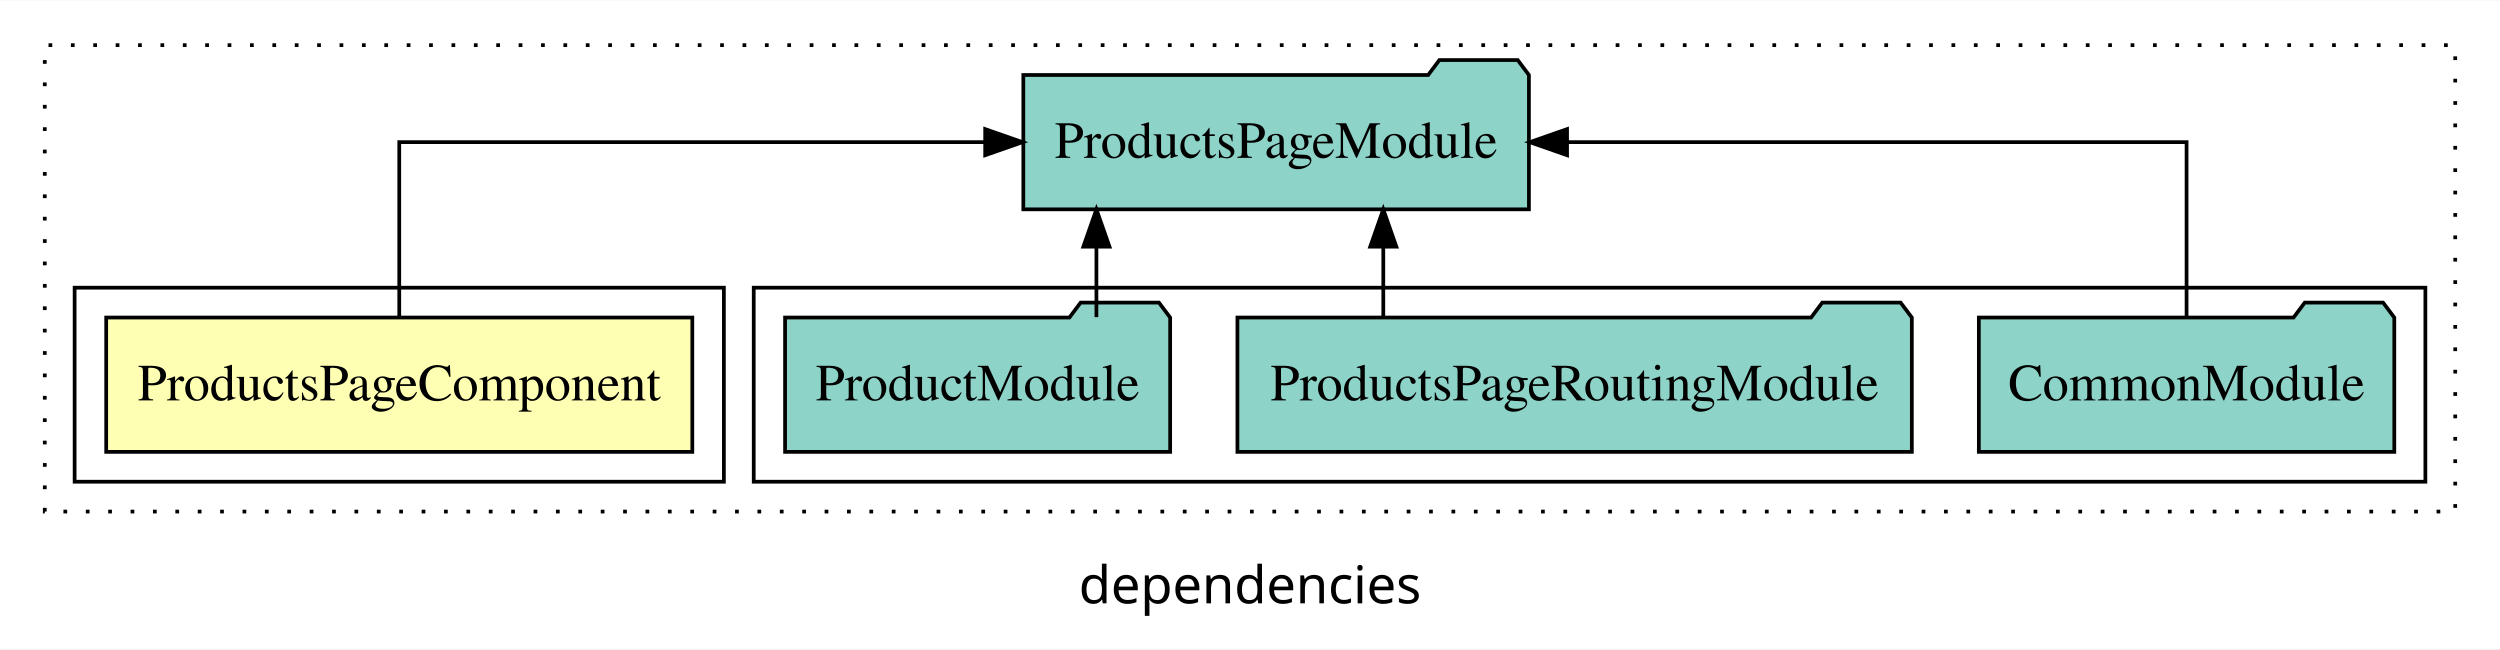
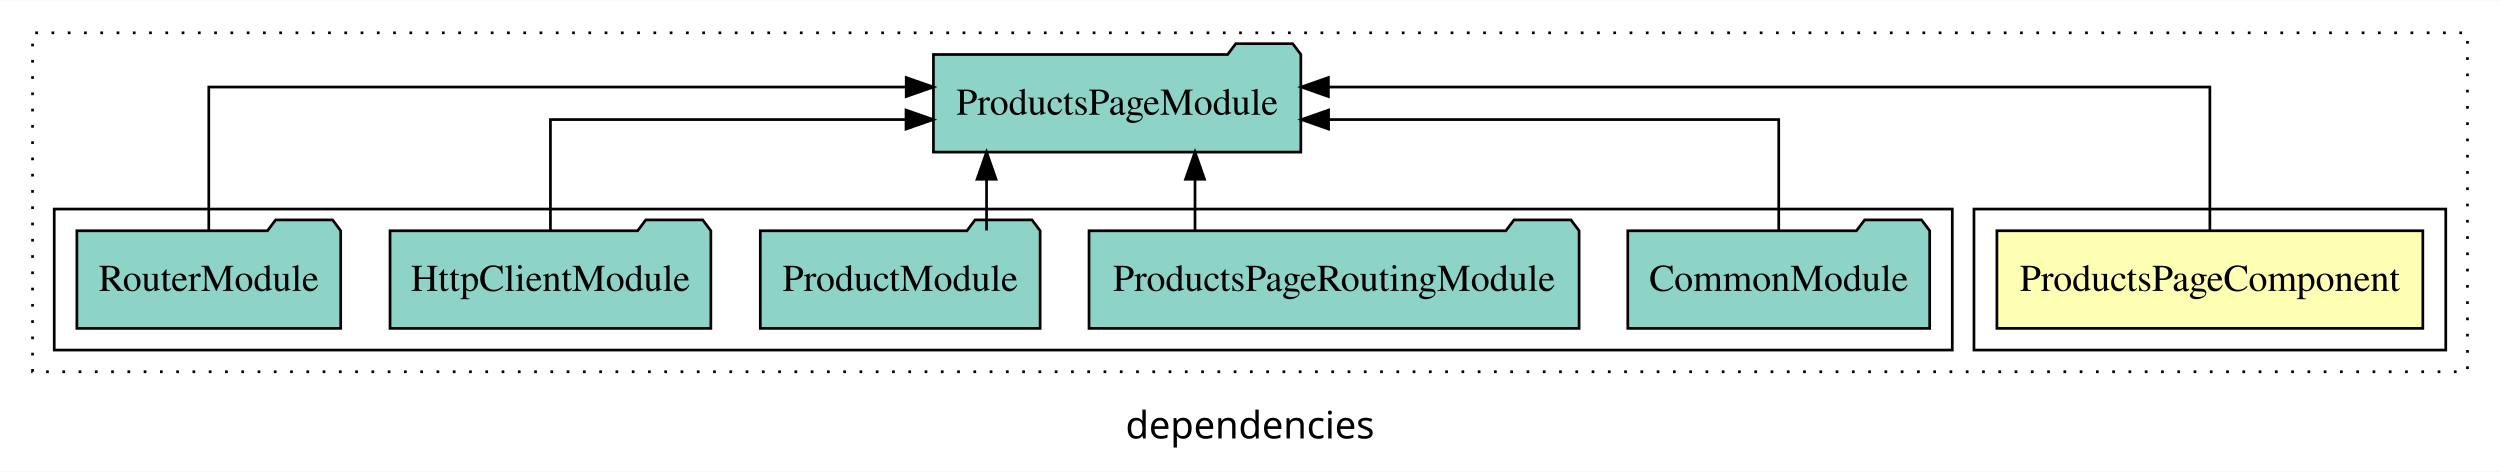
- <svg xmlns="http://www.w3.org/2000/svg" width="670pt" height="174pt" viewBox="0.00 0.00 670.00 173.80">
+ <svg xmlns="http://www.w3.org/2000/svg" width="922pt" height="174pt" viewBox="0.00 0.00 922.00 173.80">
  <g id="graph0" class="graph" transform="scale(1 1) rotate(0) translate(4 169.8)">
-     <polygon fill="white" stroke="transparent" points="-4,4 -4,-169.8 666,-169.8 666,4 -4,4" />
-     <text text-anchor="middle" x="331" y="-8.2" font-family="sans-serif" font-size="14.00">dependencies</text>
+     <polygon fill="white" stroke="transparent" points="-4,4 -4,-169.8 918,-169.8 918,4 -4,4" />
+     <text text-anchor="middle" x="457" y="-8.2" font-family="sans-serif" font-size="14.00">dependencies</text>
    <g id="clust1" class="cluster">
-       <polygon fill="none" stroke="black" stroke-dasharray="1,5" points="8,-32.8 8,-157.8 654,-157.8 654,-32.8 8,-32.8" />
+       <polygon fill="none" stroke="black" stroke-dasharray="1,5" points="8,-32.8 8,-157.8 906,-157.8 906,-32.8 8,-32.8" />
+     </g>
+     <g id="clust2" class="cluster">
+       <polygon fill="none" stroke="black" points="724,-40.8 724,-92.8 898,-92.8 898,-40.8 724,-40.8" />
    </g>
    <g id="clust4" class="cluster">
-       <polygon fill="none" stroke="black" points="198,-40.8 198,-92.8 646,-92.8 646,-40.8 198,-40.8" />
-     </g>
-     <g id="clust2" class="cluster">
-       <polygon fill="none" stroke="black" points="16,-40.8 16,-92.8 190,-92.8 190,-40.8 16,-40.8" />
+       <polygon fill="none" stroke="black" points="16,-40.8 16,-92.8 716,-92.8 716,-40.8 16,-40.8" />
    </g>
    <g id="node1" class="node">
-       <polygon fill="#ffffb3" stroke="black" points="181.54,-84.8 24.46,-84.8 24.46,-48.8 181.54,-48.8 181.54,-84.8" />
-       <text text-anchor="middle" x="103" y="-62.6" font-family="Times,serif" font-size="14.00">ProductsPageComponent</text>
+       <polygon fill="#ffffb3" stroke="black" points="889.54,-84.8 732.46,-84.8 732.46,-48.8 889.54,-48.8 889.54,-84.8" />
+       <text text-anchor="middle" x="811" y="-62.6" font-family="Times,serif" font-size="14.00">ProductsPageComponent</text>
    </g>
    <g id="node2" class="node">
-       <polygon fill="#8dd3c7" stroke="black" points="405.75,-149.8 402.75,-153.8 381.75,-153.8 378.75,-149.8 270.25,-149.8 270.25,-113.8 405.75,-113.8 405.75,-149.8" />
-       <text text-anchor="middle" x="338" y="-127.6" font-family="Times,serif" font-size="14.00">ProductsPageModule</text>
+       <polygon fill="#8dd3c7" stroke="black" points="475.75,-149.8 472.75,-153.8 451.75,-153.8 448.75,-149.8 340.25,-149.8 340.25,-113.8 475.75,-113.8 475.75,-149.8" />
+       <text text-anchor="middle" x="408" y="-127.6" font-family="Times,serif" font-size="14.00">ProductsPageModule</text>
    </g>
    <g id="edge1" class="edge">
-       <path fill="none" stroke="black" d="M103,-84.91C103,-104.14 103,-131.8 103,-131.8 103,-131.8 260.03,-131.8 260.03,-131.8" />
-       <polygon fill="black" stroke="black" points="260.03,-135.3 270.03,-131.8 260.03,-128.3 260.03,-135.3" />
+       <path fill="none" stroke="black" d="M811,-85.08C811,-106.12 811,-137.8 811,-137.8 811,-137.8 485.91,-137.8 485.91,-137.8" />
+       <polygon fill="black" stroke="black" points="485.91,-134.3 475.91,-137.8 485.91,-141.3 485.91,-134.3" />
    </g>
    <g id="node3" class="node">
-       <polygon fill="#8dd3c7" stroke="black" points="637.67,-84.8 634.67,-88.8 613.67,-88.8 610.67,-84.8 526.33,-84.8 526.33,-48.8 637.67,-48.8 637.67,-84.8" />
-       <text text-anchor="middle" x="582" y="-62.6" font-family="Times,serif" font-size="14.00">CommonModule</text>
+       <polygon fill="#8dd3c7" stroke="black" points="707.67,-84.8 704.67,-88.8 683.67,-88.8 680.67,-84.8 596.33,-84.8 596.33,-48.8 707.67,-48.8 707.67,-84.8" />
+       <text text-anchor="middle" x="652" y="-62.6" font-family="Times,serif" font-size="14.00">CommonModule</text>
    </g>
    <g id="edge2" class="edge">
-       <path fill="none" stroke="black" d="M582,-84.91C582,-104.14 582,-131.8 582,-131.8 582,-131.8 415.97,-131.8 415.97,-131.8" />
-       <polygon fill="black" stroke="black" points="415.97,-128.3 405.97,-131.8 415.97,-135.3 415.97,-128.3" />
+       <path fill="none" stroke="black" d="M652,-84.82C652,-102.17 652,-125.8 652,-125.8 652,-125.8 485.97,-125.8 485.97,-125.8" />
+       <polygon fill="black" stroke="black" points="485.97,-122.3 475.97,-125.8 485.97,-129.3 485.97,-122.3" />
    </g>
    <g id="node4" class="node">
-       <polygon fill="#8dd3c7" stroke="black" points="508.37,-84.8 505.37,-88.8 484.37,-88.8 481.37,-84.8 327.63,-84.8 327.63,-48.8 508.37,-48.8 508.37,-84.8" />
-       <text text-anchor="middle" x="418" y="-62.6" font-family="Times,serif" font-size="14.00">ProductsPageRoutingModule</text>
+       <polygon fill="#8dd3c7" stroke="black" points="578.37,-84.8 575.37,-88.8 554.37,-88.8 551.37,-84.8 397.63,-84.8 397.63,-48.8 578.37,-48.8 578.37,-84.8" />
+       <text text-anchor="middle" x="488" y="-62.6" font-family="Times,serif" font-size="14.00">ProductsPageRoutingModule</text>
    </g>
    <g id="edge3" class="edge">
-       <path fill="none" stroke="black" d="M366.72,-84.91C366.72,-84.91 366.72,-103.79 366.72,-103.79" />
-       <polygon fill="black" stroke="black" points="363.22,-103.79 366.72,-113.79 370.22,-103.79 363.22,-103.79" />
+       <path fill="none" stroke="black" d="M436.72,-84.91C436.72,-84.91 436.72,-103.79 436.72,-103.79" />
+       <polygon fill="black" stroke="black" points="433.22,-103.79 436.72,-113.79 440.22,-103.79 433.22,-103.79" />
    </g>
    <g id="node5" class="node">
-       <polygon fill="#8dd3c7" stroke="black" points="309.6,-84.8 306.6,-88.8 285.6,-88.8 282.6,-84.8 206.4,-84.8 206.4,-48.8 309.6,-48.8 309.6,-84.8" />
-       <text text-anchor="middle" x="258" y="-62.6" font-family="Times,serif" font-size="14.00">ProductModule</text>
+       <polygon fill="#8dd3c7" stroke="black" points="379.6,-84.8 376.6,-88.8 355.6,-88.8 352.6,-84.8 276.4,-84.8 276.4,-48.8 379.6,-48.8 379.6,-84.8" />
+       <text text-anchor="middle" x="328" y="-62.6" font-family="Times,serif" font-size="14.00">ProductModule</text>
    </g>
    <g id="edge4" class="edge">
-       <path fill="none" stroke="black" d="M289.84,-84.91C289.84,-84.91 289.84,-103.79 289.84,-103.79" />
-       <polygon fill="black" stroke="black" points="286.34,-103.79 289.84,-113.79 293.34,-103.79 286.34,-103.79" />
+       <path fill="none" stroke="black" d="M359.84,-84.91C359.84,-84.91 359.84,-103.79 359.84,-103.79" />
+       <polygon fill="black" stroke="black" points="356.34,-103.79 359.84,-113.79 363.34,-103.79 356.34,-103.79" />
+     </g>
+     <g id="node6" class="node">
+       <polygon fill="#8dd3c7" stroke="black" points="258.16,-84.8 255.16,-88.8 234.16,-88.8 231.16,-84.8 139.84,-84.8 139.84,-48.8 258.16,-48.8 258.16,-84.8" />
+       <text text-anchor="middle" x="199" y="-62.6" font-family="Times,serif" font-size="14.00">HttpClientModule</text>
+     </g>
+     <g id="edge5" class="edge">
+       <path fill="none" stroke="black" d="M199,-84.82C199,-102.17 199,-125.8 199,-125.8 199,-125.8 330.14,-125.8 330.14,-125.8" />
+       <polygon fill="black" stroke="black" points="330.14,-129.3 340.14,-125.8 330.14,-122.3 330.14,-129.3" />
+     </g>
+     <g id="node7" class="node">
+       <polygon fill="#8dd3c7" stroke="black" points="121.65,-84.8 118.65,-88.8 97.65,-88.8 94.65,-84.8 24.35,-84.8 24.35,-48.8 121.65,-48.8 121.65,-84.8" />
+       <text text-anchor="middle" x="73" y="-62.6" font-family="Times,serif" font-size="14.00">RouterModule</text>
+     </g>
+     <g id="edge6" class="edge">
+       <path fill="none" stroke="black" d="M73,-85.08C73,-106.12 73,-137.8 73,-137.8 73,-137.8 330.21,-137.8 330.21,-137.8" />
+       <polygon fill="black" stroke="black" points="330.21,-141.3 340.21,-137.8 330.21,-134.3 330.21,-141.3" />
    </g>
  </g>
</svg>
